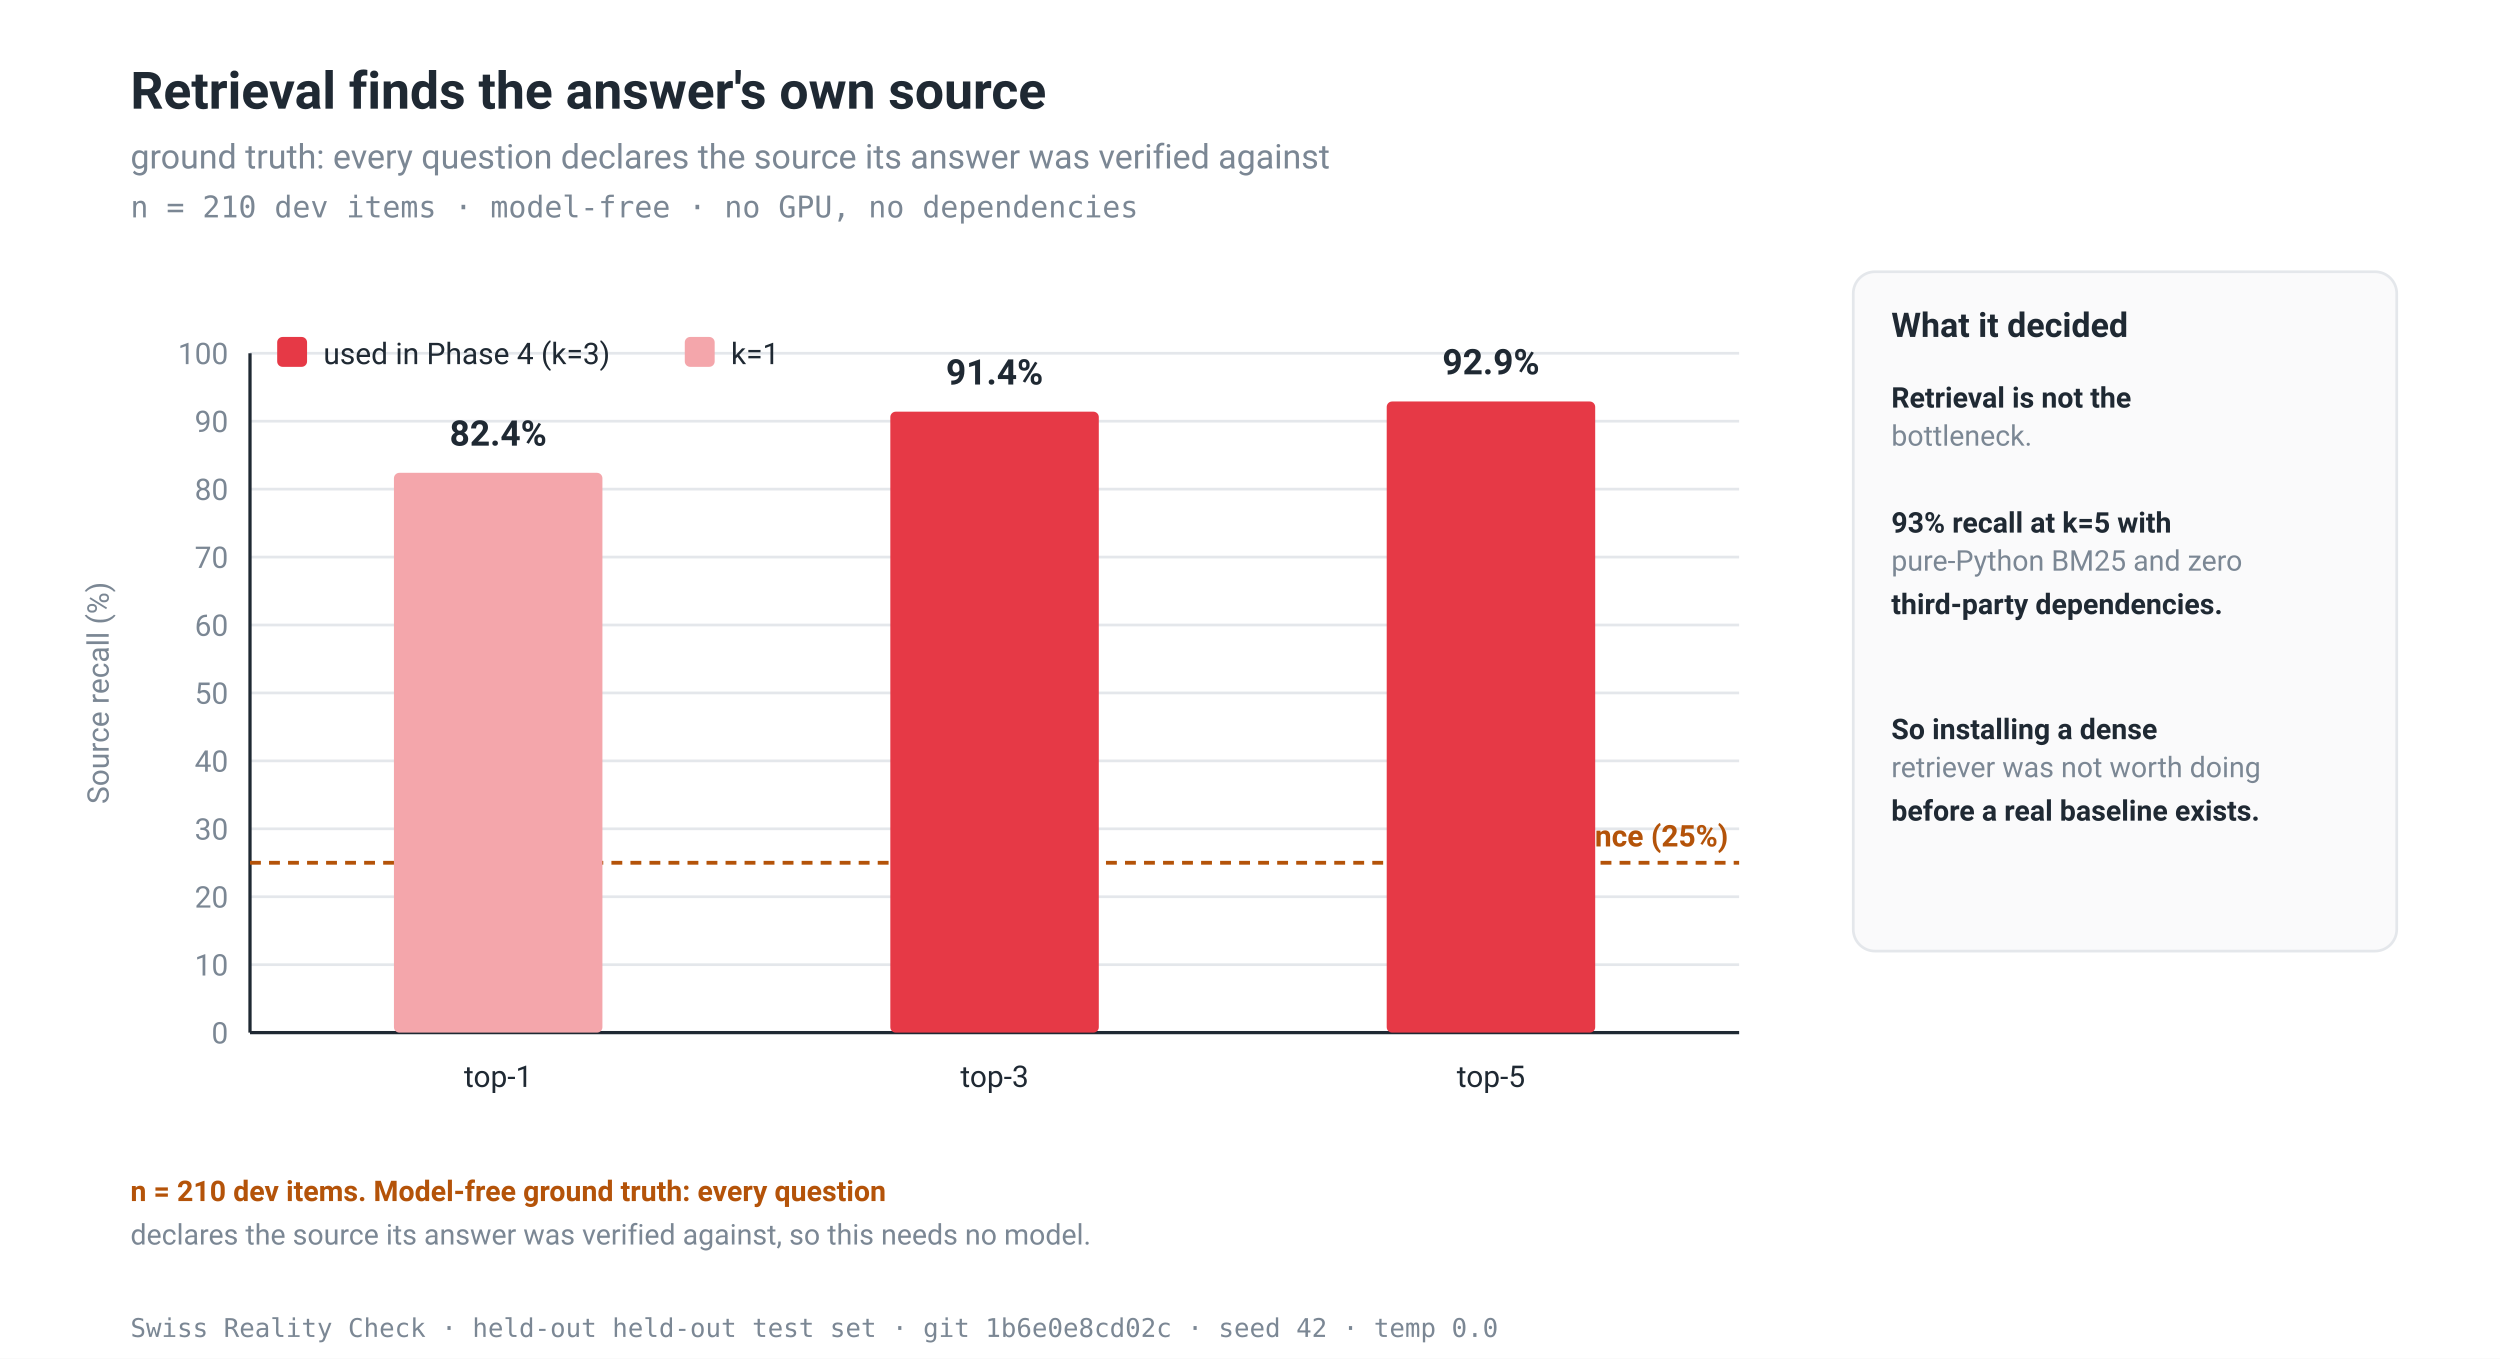
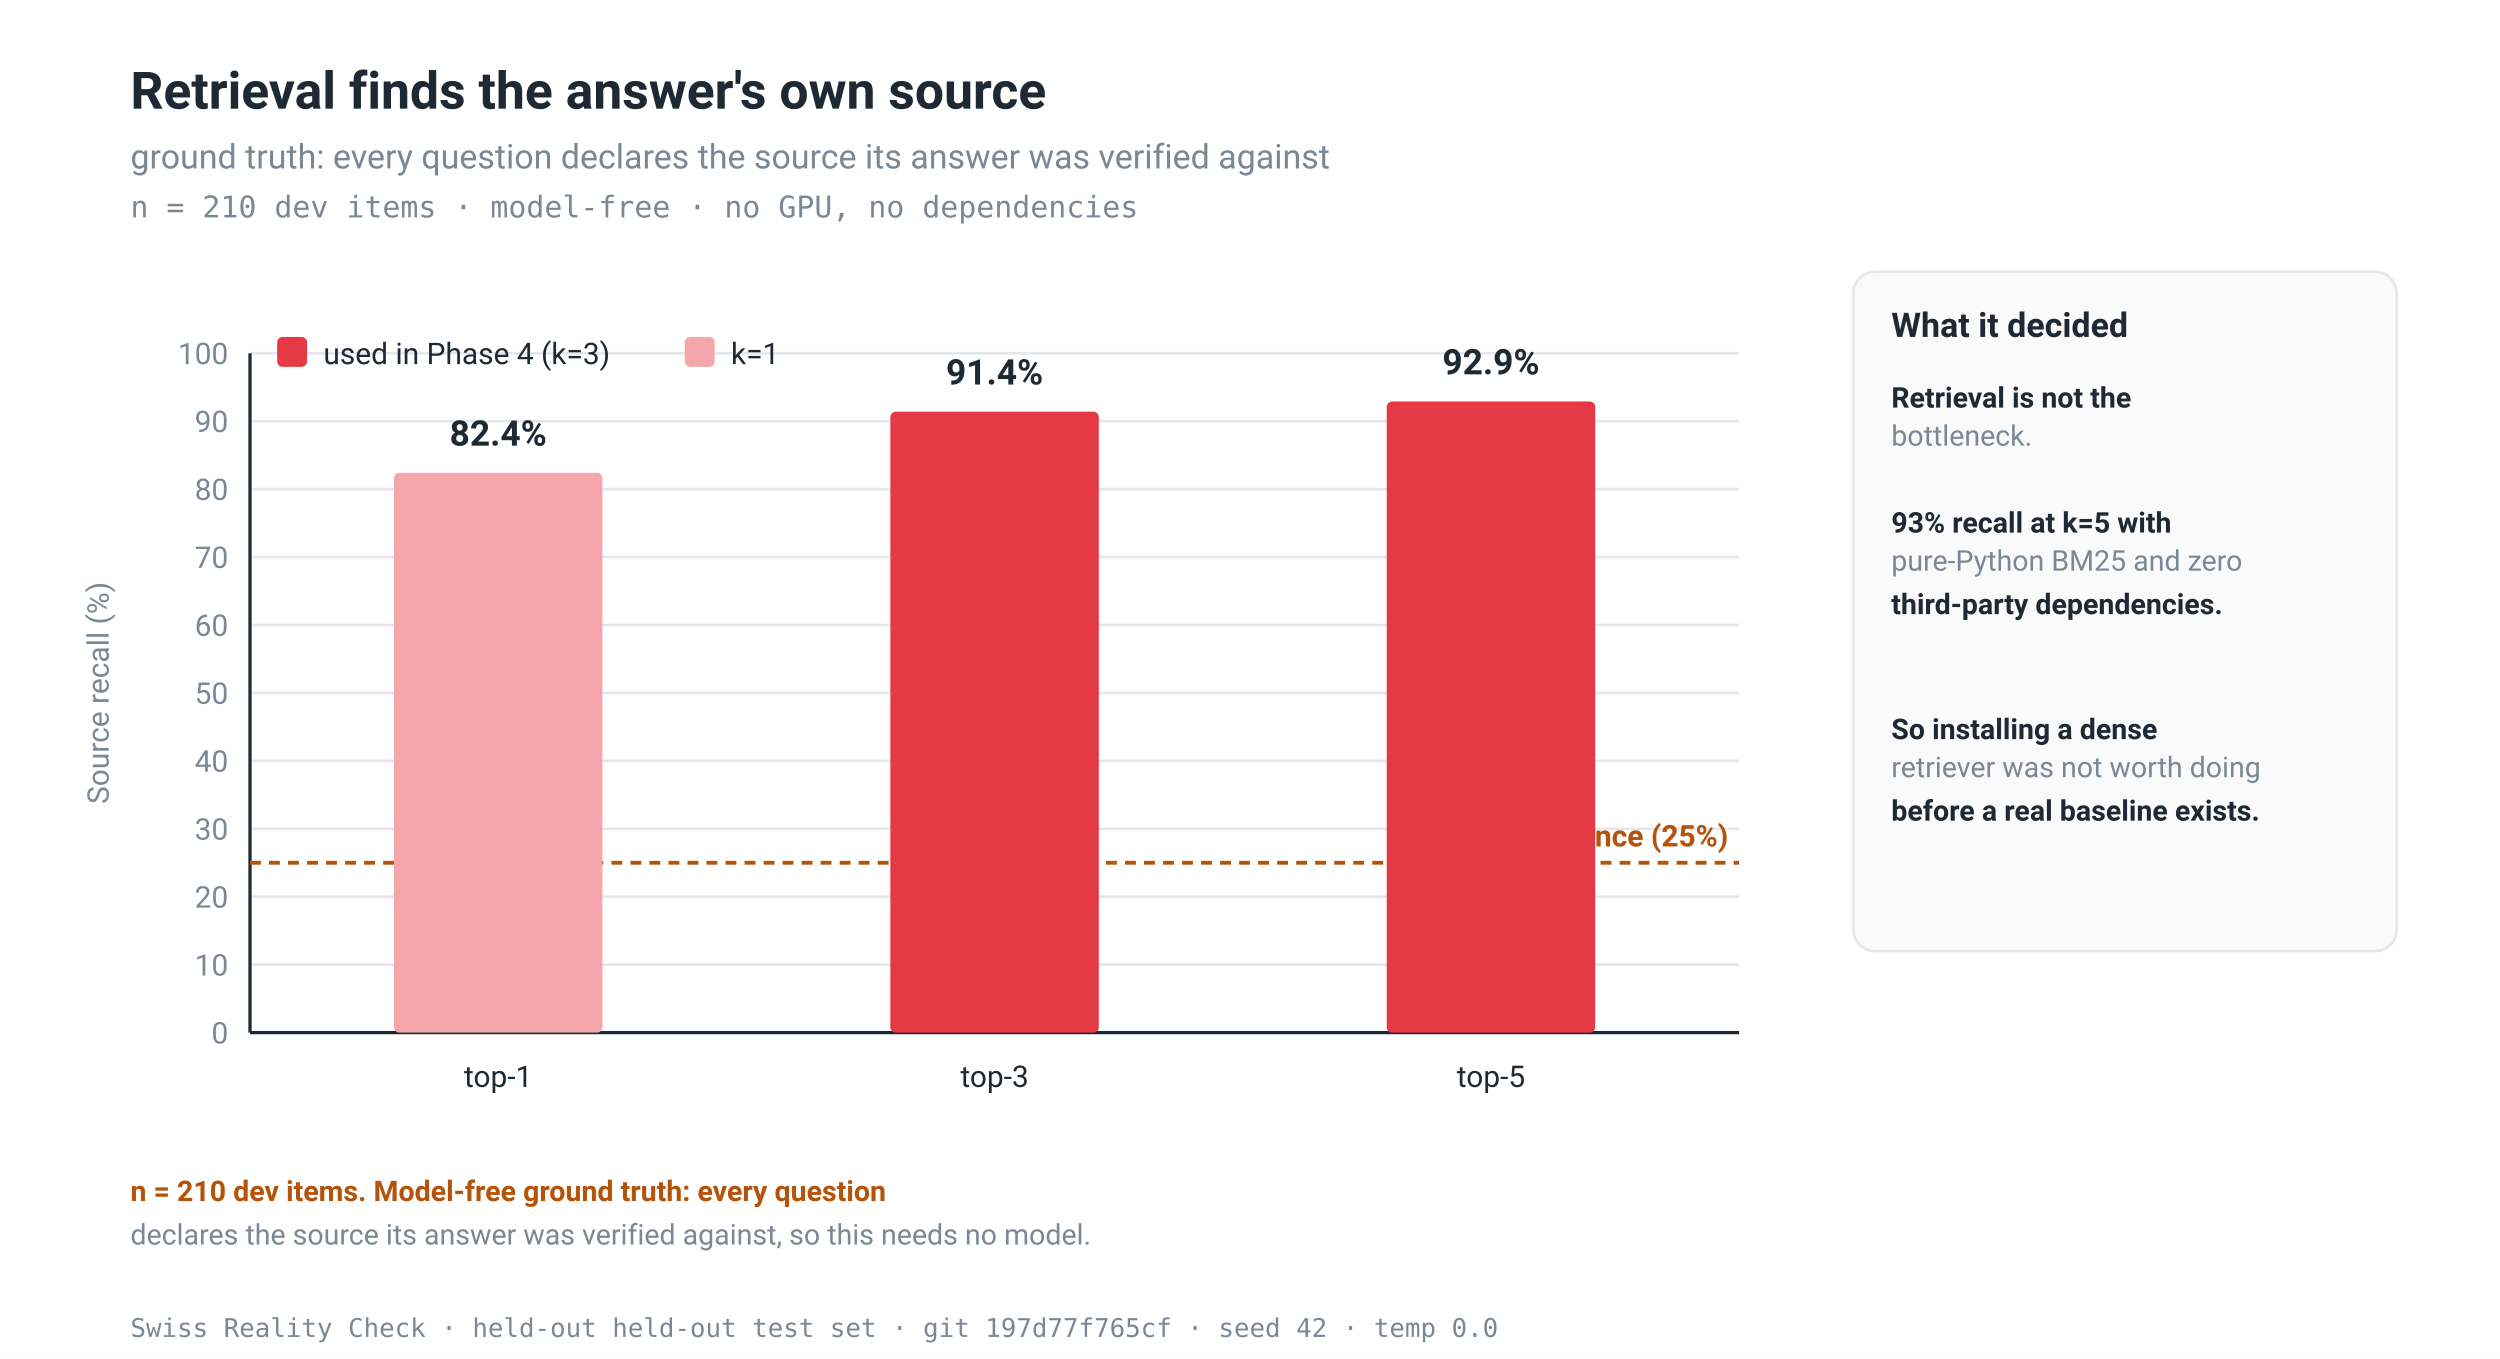
<svg xmlns="http://www.w3.org/2000/svg" width="920" height="500" viewBox="0 0 920 500" role="img" aria-labelledby="t" font-family="ui-sans-serif, -apple-system, 'Segoe UI', Roboto, 'Helvetica Neue', Arial, sans-serif">
  <rect width="920" height="500" fill="#FFFFFF" />
  <text x="48.00" y="40.00" font-family="ui-sans-serif, -apple-system, 'Segoe UI', Roboto, 'Helvetica Neue', Arial, sans-serif" font-size="19" fill="#1F2933" font-weight="bold" text-anchor="start" opacity="1.0" font-style="">Retrieval finds the answer's own source</text>
  <text x="48.00" y="62.00" font-family="ui-sans-serif, -apple-system, 'Segoe UI', Roboto, 'Helvetica Neue', Arial, sans-serif" font-size="12.5" fill="#7B8794" font-weight="normal" text-anchor="start" opacity="1.0" font-style="">ground truth: every question declares the source its answer was verified against</text>
  <text x="48.00" y="80.00" font-family="ui-monospace, SFMono-Regular, Menlo, Consolas, monospace" font-size="11" fill="#7B8794" font-weight="normal" text-anchor="start" opacity="1.0" font-style="">n = 210 dev items · model-free · no GPU, no dependencies</text>
  <line x1="92.00" y1="380.00" x2="640.00" y2="380.00" stroke="#E4E7EB" stroke-width="1" stroke-linecap="butt" />
  <text x="84.00" y="384.00" font-family="ui-sans-serif, -apple-system, 'Segoe UI', Roboto, 'Helvetica Neue', Arial, sans-serif" font-size="11" fill="#7B8794" font-weight="normal" text-anchor="end" opacity="1.0" font-style="">0</text>
  <line x1="92.00" y1="355.00" x2="640.00" y2="355.00" stroke="#E4E7EB" stroke-width="1" stroke-linecap="butt" />
  <text x="84.00" y="359.00" font-family="ui-sans-serif, -apple-system, 'Segoe UI', Roboto, 'Helvetica Neue', Arial, sans-serif" font-size="11" fill="#7B8794" font-weight="normal" text-anchor="end" opacity="1.0" font-style="">10</text>
  <line x1="92.00" y1="330.00" x2="640.00" y2="330.00" stroke="#E4E7EB" stroke-width="1" stroke-linecap="butt" />
  <text x="84.00" y="334.00" font-family="ui-sans-serif, -apple-system, 'Segoe UI', Roboto, 'Helvetica Neue', Arial, sans-serif" font-size="11" fill="#7B8794" font-weight="normal" text-anchor="end" opacity="1.0" font-style="">20</text>
  <line x1="92.00" y1="305.00" x2="640.00" y2="305.00" stroke="#E4E7EB" stroke-width="1" stroke-linecap="butt" />
  <text x="84.00" y="309.00" font-family="ui-sans-serif, -apple-system, 'Segoe UI', Roboto, 'Helvetica Neue', Arial, sans-serif" font-size="11" fill="#7B8794" font-weight="normal" text-anchor="end" opacity="1.0" font-style="">30</text>
  <line x1="92.00" y1="280.00" x2="640.00" y2="280.00" stroke="#E4E7EB" stroke-width="1" stroke-linecap="butt" />
  <text x="84.00" y="284.00" font-family="ui-sans-serif, -apple-system, 'Segoe UI', Roboto, 'Helvetica Neue', Arial, sans-serif" font-size="11" fill="#7B8794" font-weight="normal" text-anchor="end" opacity="1.0" font-style="">40</text>
  <line x1="92.00" y1="255.00" x2="640.00" y2="255.00" stroke="#E4E7EB" stroke-width="1" stroke-linecap="butt" />
  <text x="84.00" y="259.00" font-family="ui-sans-serif, -apple-system, 'Segoe UI', Roboto, 'Helvetica Neue', Arial, sans-serif" font-size="11" fill="#7B8794" font-weight="normal" text-anchor="end" opacity="1.0" font-style="">50</text>
  <line x1="92.00" y1="230.00" x2="640.00" y2="230.00" stroke="#E4E7EB" stroke-width="1" stroke-linecap="butt" />
  <text x="84.00" y="234.00" font-family="ui-sans-serif, -apple-system, 'Segoe UI', Roboto, 'Helvetica Neue', Arial, sans-serif" font-size="11" fill="#7B8794" font-weight="normal" text-anchor="end" opacity="1.0" font-style="">60</text>
  <line x1="92.00" y1="205.00" x2="640.00" y2="205.00" stroke="#E4E7EB" stroke-width="1" stroke-linecap="butt" />
  <text x="84.00" y="209.00" font-family="ui-sans-serif, -apple-system, 'Segoe UI', Roboto, 'Helvetica Neue', Arial, sans-serif" font-size="11" fill="#7B8794" font-weight="normal" text-anchor="end" opacity="1.0" font-style="">70</text>
  <line x1="92.00" y1="180.00" x2="640.00" y2="180.00" stroke="#E4E7EB" stroke-width="1" stroke-linecap="butt" />
  <text x="84.00" y="184.00" font-family="ui-sans-serif, -apple-system, 'Segoe UI', Roboto, 'Helvetica Neue', Arial, sans-serif" font-size="11" fill="#7B8794" font-weight="normal" text-anchor="end" opacity="1.0" font-style="">80</text>
  <line x1="92.00" y1="155.00" x2="640.00" y2="155.00" stroke="#E4E7EB" stroke-width="1" stroke-linecap="butt" />
  <text x="84.00" y="159.00" font-family="ui-sans-serif, -apple-system, 'Segoe UI', Roboto, 'Helvetica Neue', Arial, sans-serif" font-size="11" fill="#7B8794" font-weight="normal" text-anchor="end" opacity="1.0" font-style="">90</text>
  <line x1="92.00" y1="130.00" x2="640.00" y2="130.00" stroke="#E4E7EB" stroke-width="1" stroke-linecap="butt" />
  <text x="84.00" y="134.00" font-family="ui-sans-serif, -apple-system, 'Segoe UI', Roboto, 'Helvetica Neue', Arial, sans-serif" font-size="11" fill="#7B8794" font-weight="normal" text-anchor="end" opacity="1.0" font-style="">100</text>
  <line x1="92.00" y1="130.00" x2="92.00" y2="380.00" stroke="#1F2933" stroke-width="1.2" stroke-linecap="butt" />
  <line x1="92.00" y1="380.00" x2="640.00" y2="380.00" stroke="#1F2933" stroke-width="1.2" stroke-linecap="butt" />
  <text x="40.00" y="255.00" font-family="ui-sans-serif, -apple-system, 'Segoe UI', Roboto, 'Helvetica Neue', Arial, sans-serif" font-size="11" fill="#7B8794" font-weight="normal" text-anchor="middle" transform="rotate(-90 40.00 255.00)">Source recall (%)</text>
  <line x1="92.00" y1="317.50" x2="640.00" y2="317.50" stroke="#B45309" stroke-width="1.4" stroke-linecap="butt" stroke-dasharray="4 3" />
  <text x="636.00" y="311.50" font-family="ui-sans-serif, -apple-system, 'Segoe UI', Roboto, 'Helvetica Neue', Arial, sans-serif" font-size="11" fill="#B45309" font-weight="bold" text-anchor="end" opacity="1.0" font-style="">chance (25%)</text>
  <rect x="144.97" y="174.00" width="76.72" height="206.00" rx="2" fill="#F4A6AB" stroke="none" stroke-width="1.4" opacity="1.0" />
  <text x="183.33" y="164.00" font-family="ui-sans-serif, -apple-system, 'Segoe UI', Roboto, 'Helvetica Neue', Arial, sans-serif" font-size="13" fill="#1F2933" font-weight="bold" text-anchor="middle" opacity="1.0" font-style="">82.4%</text>
  <rect x="327.64" y="151.50" width="76.72" height="228.50" rx="2" fill="#E63946" stroke="none" stroke-width="1.4" opacity="1.0" />
  <text x="366.00" y="141.50" font-family="ui-sans-serif, -apple-system, 'Segoe UI', Roboto, 'Helvetica Neue', Arial, sans-serif" font-size="13" fill="#1F2933" font-weight="bold" text-anchor="middle" opacity="1.0" font-style="">91.4%</text>
  <rect x="510.31" y="147.75" width="76.72" height="232.25" rx="2" fill="#E63946" stroke="none" stroke-width="1.4" opacity="1.0" />
  <text x="548.67" y="137.75" font-family="ui-sans-serif, -apple-system, 'Segoe UI', Roboto, 'Helvetica Neue', Arial, sans-serif" font-size="13" fill="#1F2933" font-weight="bold" text-anchor="middle" opacity="1.0" font-style="">92.9%</text>
  <text x="183.33" y="400.00" font-family="ui-sans-serif, -apple-system, 'Segoe UI', Roboto, 'Helvetica Neue', Arial, sans-serif" font-size="11" fill="#1F2933" font-weight="normal" text-anchor="middle" opacity="1.0" font-style="">top-1</text>
  <text x="366.00" y="400.00" font-family="ui-sans-serif, -apple-system, 'Segoe UI', Roboto, 'Helvetica Neue', Arial, sans-serif" font-size="11" fill="#1F2933" font-weight="normal" text-anchor="middle" opacity="1.0" font-style="">top-3</text>
  <text x="548.67" y="400.00" font-family="ui-sans-serif, -apple-system, 'Segoe UI', Roboto, 'Helvetica Neue', Arial, sans-serif" font-size="11" fill="#1F2933" font-weight="normal" text-anchor="middle" opacity="1.0" font-style="">top-5</text>
  <rect x="102.00" y="124.00" width="11.00" height="11.00" rx="2" fill="#E63946" stroke="none" stroke-width="1" opacity="1.0" />
  <text x="119.00" y="134.00" font-family="ui-sans-serif, -apple-system, 'Segoe UI', Roboto, 'Helvetica Neue', Arial, sans-serif" font-size="11" fill="#1F2933" font-weight="normal" text-anchor="start" opacity="1.0" font-style="">used in Phase 4 (k=3)</text>
  <rect x="252.00" y="124.00" width="11.00" height="11.00" rx="2" fill="#F4A6AB" stroke="none" stroke-width="1" opacity="1.0" />
  <text x="269.00" y="134.00" font-family="ui-sans-serif, -apple-system, 'Segoe UI', Roboto, 'Helvetica Neue', Arial, sans-serif" font-size="11" fill="#1F2933" font-weight="normal" text-anchor="start" opacity="1.0" font-style="">k=1</text>
  <rect x="682.00" y="100.00" width="200.00" height="250.00" rx="8" fill="#FAFAFB" stroke="#E4E7EB" stroke-width="1" opacity="1.0" />
  <text x="696.00" y="124.00" font-family="ui-sans-serif, -apple-system, 'Segoe UI', Roboto, 'Helvetica Neue', Arial, sans-serif" font-size="12.5" fill="#1F2933" font-weight="bold" text-anchor="start" opacity="1.0" font-style="">What it decided</text>
  <text x="696.00" y="150.00" font-family="ui-sans-serif, -apple-system, 'Segoe UI', Roboto, 'Helvetica Neue', Arial, sans-serif" font-size="10.5" fill="#1F2933" font-weight="bold" text-anchor="start" opacity="1.0" font-style="">Retrieval is not the</text>
  <text x="696.00" y="164.00" font-family="ui-sans-serif, -apple-system, 'Segoe UI', Roboto, 'Helvetica Neue', Arial, sans-serif" font-size="10.5" fill="#7B8794" font-weight="normal" text-anchor="start" opacity="1.0" font-style="">bottleneck.</text>
  <text x="696.00" y="196.00" font-family="ui-sans-serif, -apple-system, 'Segoe UI', Roboto, 'Helvetica Neue', Arial, sans-serif" font-size="10.5" fill="#1F2933" font-weight="bold" text-anchor="start" opacity="1.0" font-style="">93% recall at k=5 with</text>
  <text x="696.00" y="210.00" font-family="ui-sans-serif, -apple-system, 'Segoe UI', Roboto, 'Helvetica Neue', Arial, sans-serif" font-size="10.5" fill="#7B8794" font-weight="normal" text-anchor="start" opacity="1.0" font-style="">pure-Python BM25 and zero</text>
  <text x="696.00" y="226.00" font-family="ui-sans-serif, -apple-system, 'Segoe UI', Roboto, 'Helvetica Neue', Arial, sans-serif" font-size="10.5" fill="#1F2933" font-weight="bold" text-anchor="start" opacity="1.0" font-style="">third-party dependencies.</text>
  <text x="696.00" y="272.00" font-family="ui-sans-serif, -apple-system, 'Segoe UI', Roboto, 'Helvetica Neue', Arial, sans-serif" font-size="10.5" fill="#1F2933" font-weight="bold" text-anchor="start" opacity="1.0" font-style="">So installing a dense</text>
  <text x="696.00" y="286.00" font-family="ui-sans-serif, -apple-system, 'Segoe UI', Roboto, 'Helvetica Neue', Arial, sans-serif" font-size="10.5" fill="#7B8794" font-weight="normal" text-anchor="start" opacity="1.0" font-style="">retriever was not worth doing</text>
  <text x="696.00" y="302.00" font-family="ui-sans-serif, -apple-system, 'Segoe UI', Roboto, 'Helvetica Neue', Arial, sans-serif" font-size="10.5" fill="#1F2933" font-weight="bold" text-anchor="start" opacity="1.0" font-style="">before a real baseline exists.</text>
  <text x="48.00" y="442.00" font-family="ui-sans-serif, -apple-system, 'Segoe UI', Roboto, 'Helvetica Neue', Arial, sans-serif" font-size="10.5" fill="#B45309" font-weight="bold" text-anchor="start" opacity="1.0" font-style="">n = 210 dev items. Model-free ground truth: every question</text>
  <text x="48.00" y="458.00" font-family="ui-sans-serif, -apple-system, 'Segoe UI', Roboto, 'Helvetica Neue', Arial, sans-serif" font-size="10.5" fill="#7B8794" font-weight="normal" text-anchor="start" opacity="1.0" font-style="">declares the source its answer was verified against, so this needs no model.</text>
-   <text x="48.00" y="492.00" font-family="ui-monospace, SFMono-Regular, Menlo, Consolas, monospace" font-size="9.5" fill="#7B8794" font-weight="normal" text-anchor="start" opacity="1.0" font-style="">Swiss Reality Check · held-out held-out test set · git 1b6e0e8cd02c · seed 42 · temp 0.0</text>
+   <text x="48.00" y="492.00" font-family="ui-monospace, SFMono-Regular, Menlo, Consolas, monospace" font-size="9.5" fill="#7B8794" font-weight="normal" text-anchor="start" opacity="1.0" font-style="">Swiss Reality Check · held-out held-out test set · git 197d77f765cf · seed 42 · temp 0.0</text>
</svg>
